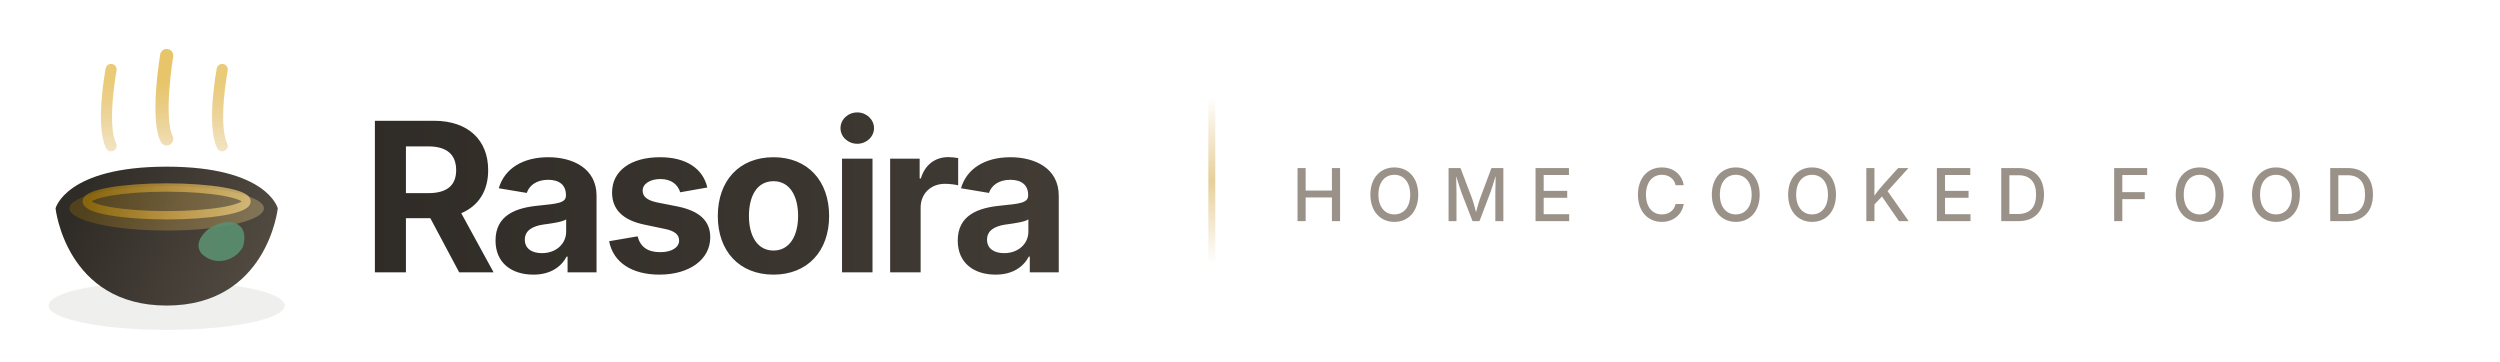
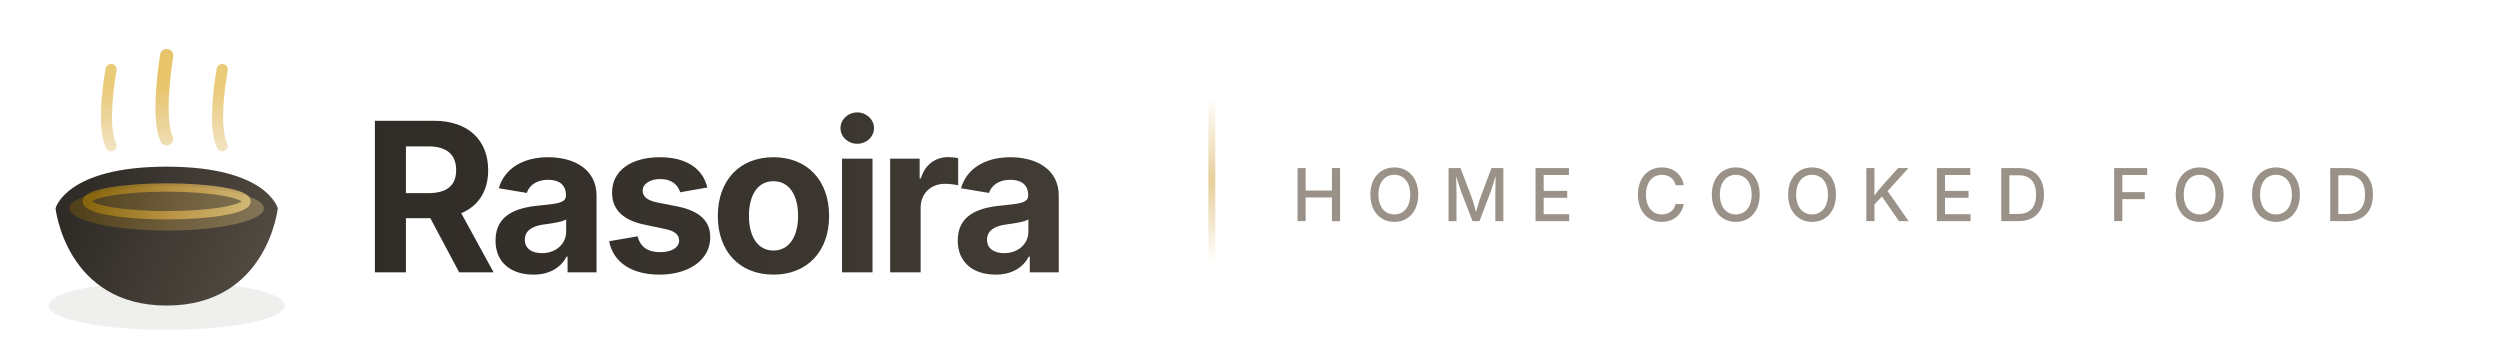
<svg xmlns="http://www.w3.org/2000/svg" viewBox="0 0 360 52" fill="none">
  <defs>
    <linearGradient id="wm-bowl" x1="6" y1="30" x2="38" y2="44" gradientUnits="userSpaceOnUse">
      <stop stop-color="#2F2B26" />
      <stop offset="1" stop-color="#5A5248" />
    </linearGradient>
    <linearGradient id="wm-steam" x1="22" y1="6" x2="22" y2="22" gradientUnits="userSpaceOnUse">
      <stop stop-color="#E8C56A" />
      <stop offset="1" stop-color="#D4A84B" stop-opacity="0" />
    </linearGradient>
    <linearGradient id="wm-rim" x1="10" y1="26" x2="34" y2="32" gradientUnits="userSpaceOnUse">
      <stop stop-color="#9A7209" />
      <stop offset="0.5" stop-color="#D4A84B" />
      <stop offset="1" stop-color="#F0D78C" />
    </linearGradient>
    <linearGradient id="wm-divider" x1="0" y1="0" x2="0" y2="1">
      <stop stop-color="#D4A84B" stop-opacity="0" />
      <stop offset="0.5" stop-color="#D4A84B" stop-opacity="0.55" />
      <stop offset="1" stop-color="#D4A84B" stop-opacity="0" />
    </linearGradient>
    <linearGradient id="wm-word" x1="52" y1="0" x2="200" y2="0" gradientUnits="userSpaceOnUse">
      <stop stop-color="#2F2B26" />
      <stop offset="1" stop-color="#4A433C" />
    </linearGradient>
  </defs>
  <g transform="translate(2, 6)">
    <path d="M14 4C14 4 12.5 12 14 15" stroke="url(#wm-steam)" stroke-width="1.6" stroke-linecap="round" opacity="0.9" />
    <path d="M22 2C22 2 20.5 11 22 14" stroke="url(#wm-steam)" stroke-width="1.9" stroke-linecap="round" />
    <path d="M30 4C30 4 28.5 12 30 15" stroke="url(#wm-steam)" stroke-width="1.6" stroke-linecap="round" opacity="0.9" />
    <ellipse cx="22" cy="38" rx="17" ry="3.5" fill="#3D3830" fill-opacity="0.08" />
    <path d="M6 24C6 24 7.5 38 22 38C36.5 38 38 24 38 24C38 24 36.5 18 22 18C7.5 18 6 24 6 24Z" fill="url(#wm-bowl)" />
    <ellipse cx="22" cy="24" rx="14" ry="3.2" fill="url(#wm-rim)" fill-opacity="0.32" />
    <ellipse cx="22" cy="23" rx="11.5" ry="2" stroke="url(#wm-rim)" stroke-width="1.2" fill="none" opacity="0.75" />
-     <path d="M28 27C31 25 34 26 33 29.5C32 31.5 29 32.5 27 30.5C26 29.2 27 27.8 28 27Z" fill="#5A8F6F" fill-opacity="0.9" />
  </g>
  <text x="52" y="28" dominant-baseline="middle" font-family="system-ui, -apple-system, 'SF Pro Display', 'Segoe UI', sans-serif" font-size="30" font-weight="650" fill="url(#wm-word)" letter-spacing="-0.04em">Rasoira</text>
  <rect x="174" y="14" width="1" height="24" fill="url(#wm-divider)" rx="0.5" />
  <text x="186" y="28" dominant-baseline="middle" font-family="system-ui, -apple-system, sans-serif" font-size="10.5" font-weight="500" fill="#9A9288" letter-spacing="0.28em">HOME COOKED FOOD</text>
</svg>
